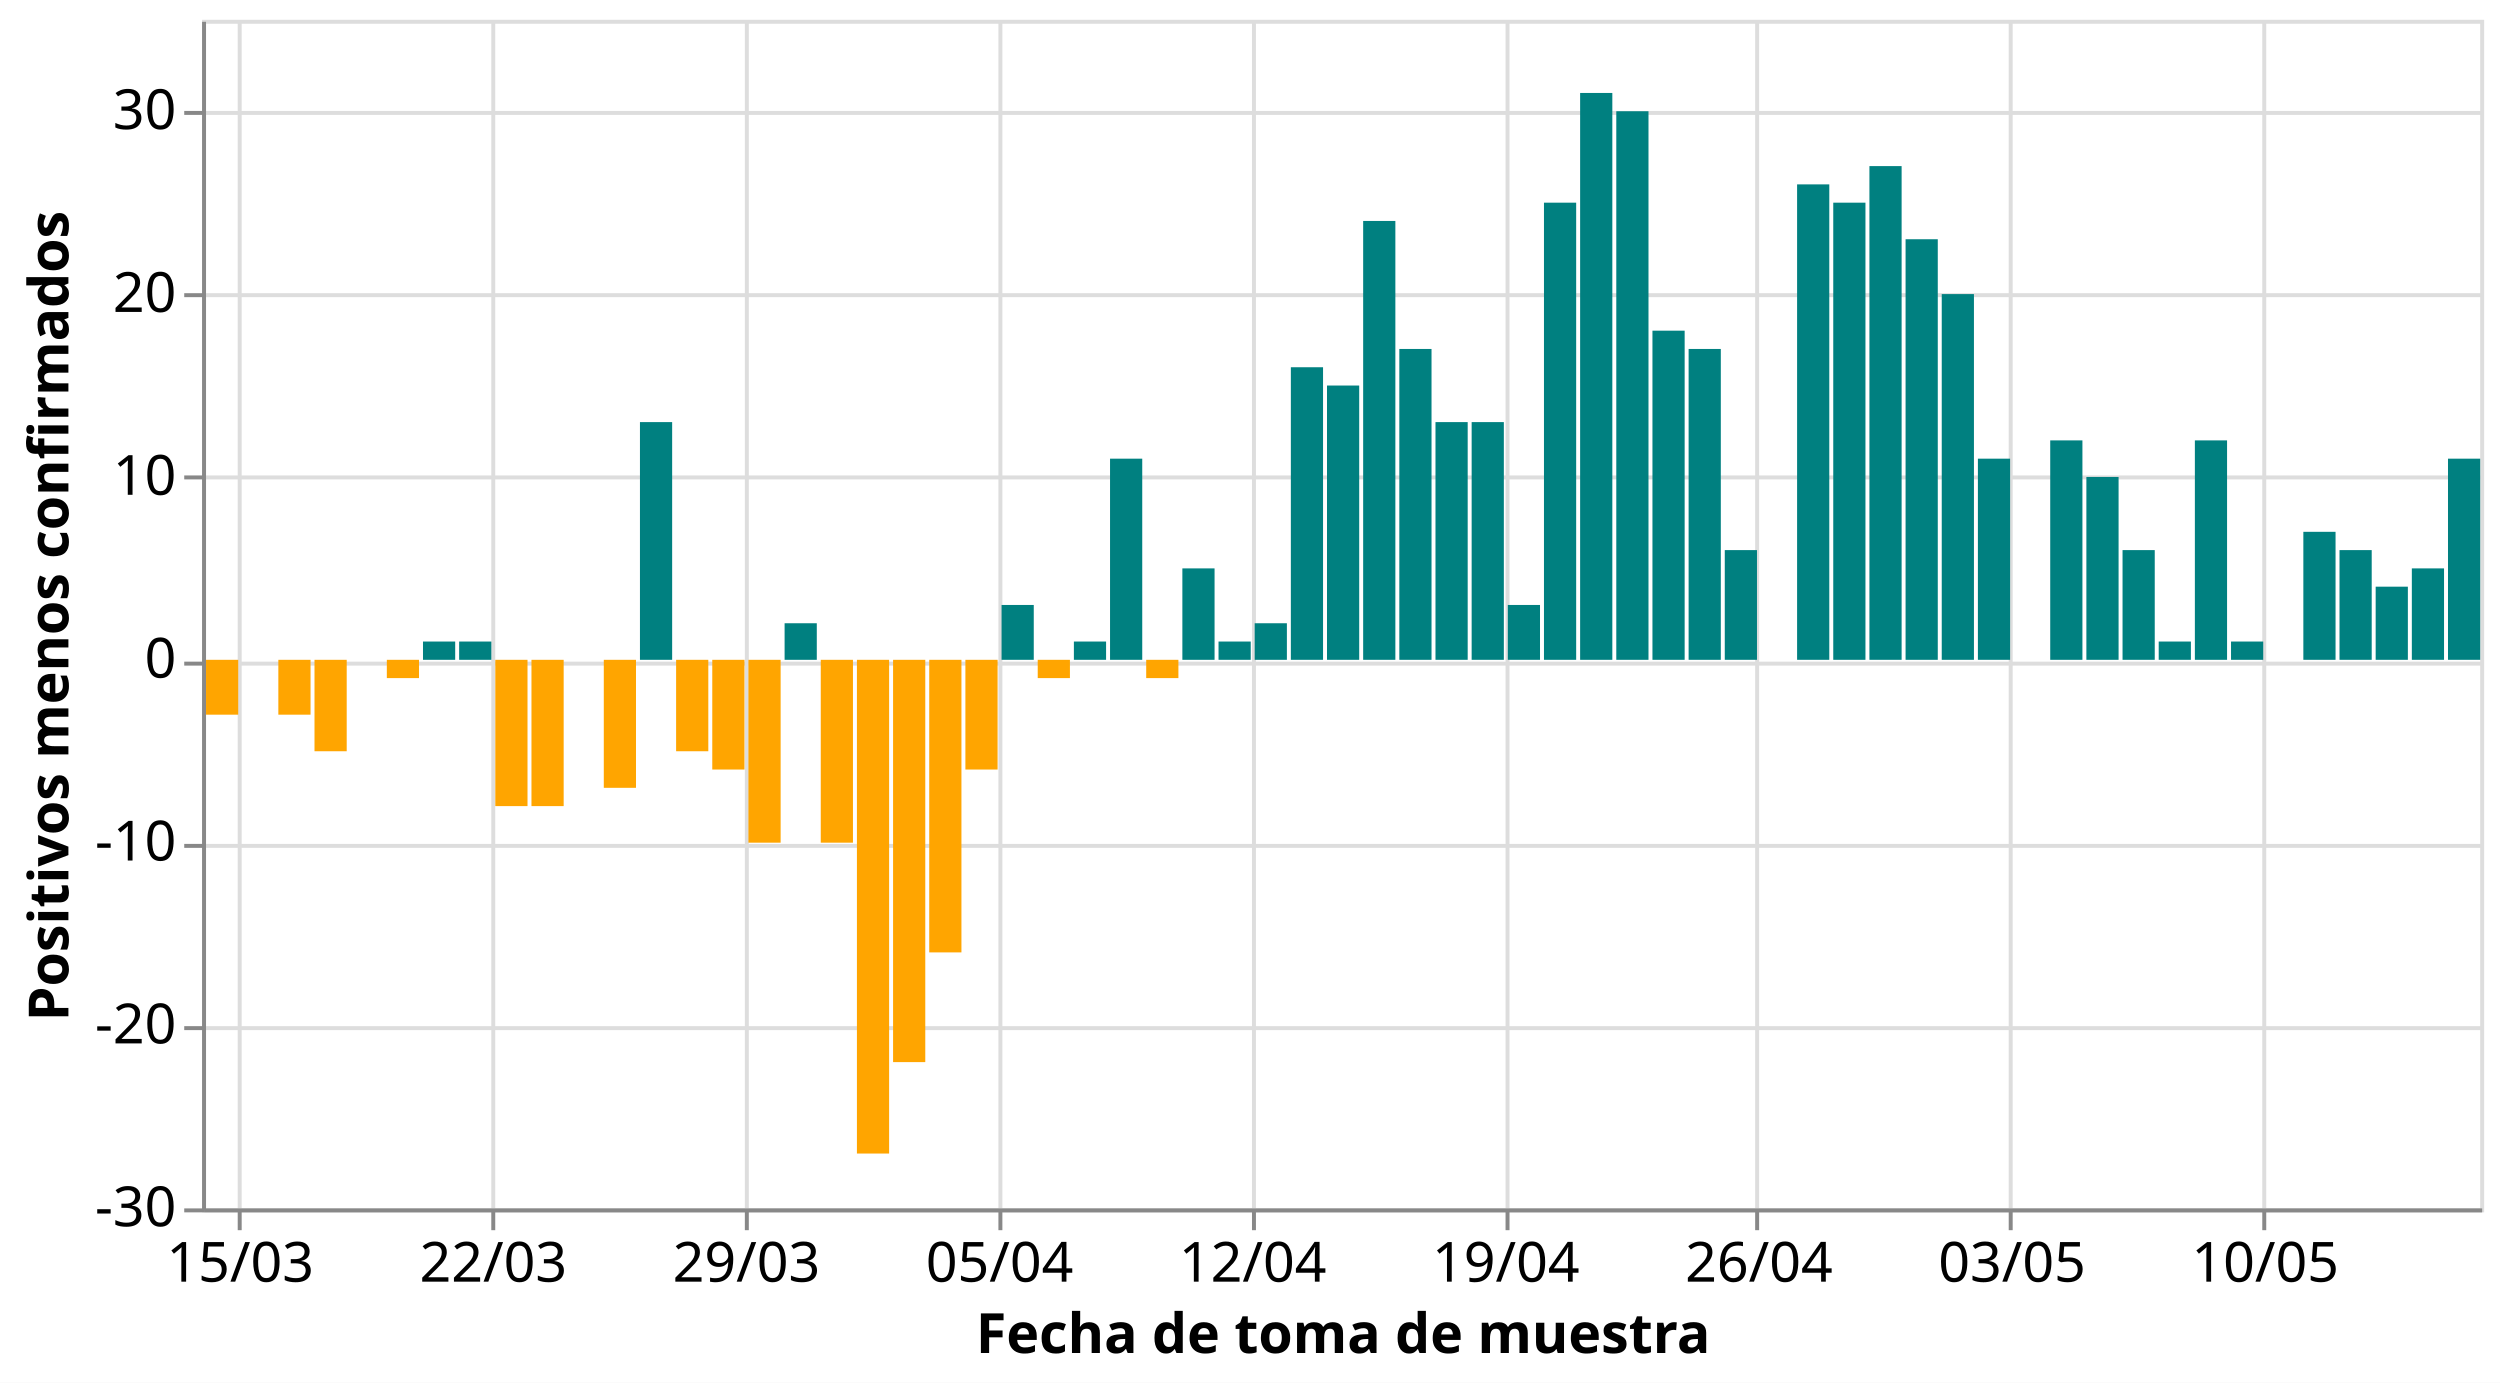
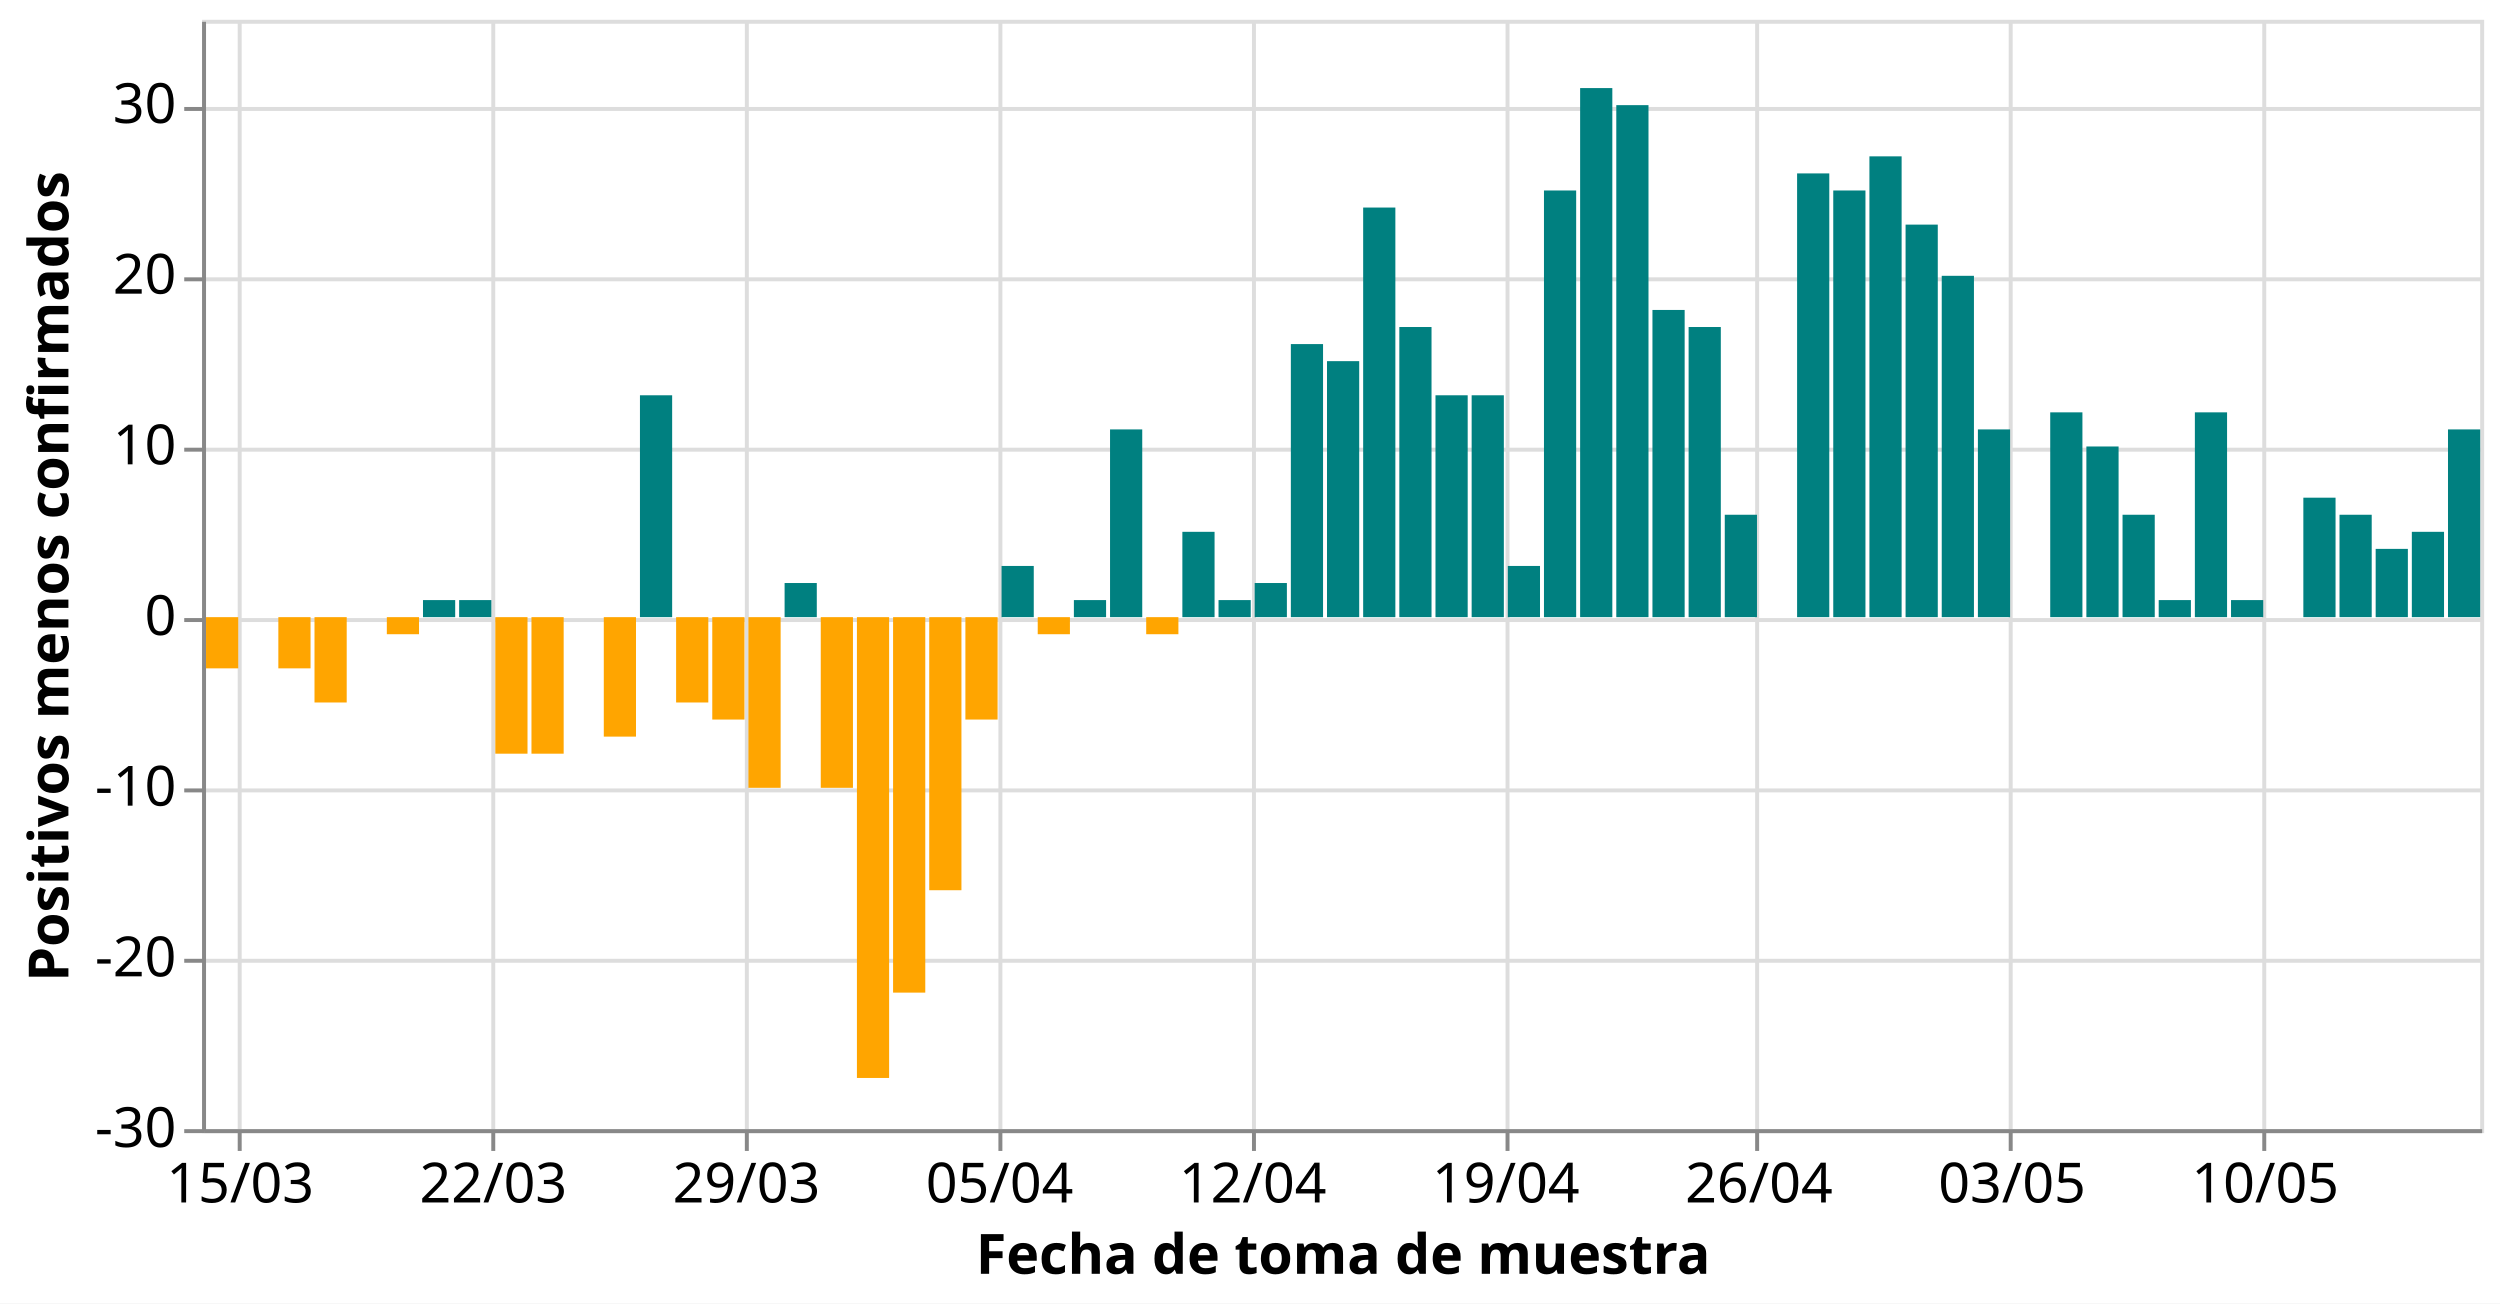
- <svg xmlns="http://www.w3.org/2000/svg" class="marks" width="631" height="349" viewBox="0 0 631 349" version="1.1">
-   <rect width="631" height="349" style="fill: white;" />
+ <svg xmlns="http://www.w3.org/2000/svg" class="marks" width="631" height="329" viewBox="0 0 631 329" version="1.1">
+   <rect width="631" height="329" style="fill: white;" />
  <g transform="translate(51,5)">
    <g class="mark-group role-frame root">
      <g transform="translate(0,0)">
-         <path class="background" d="M0.5,0.5h575v300h-575Z" style="fill: none; stroke: #ddd;" />
+         <path class="background" d="M0.5,0.5h575v280h-575Z" style="fill: none; stroke: #ddd;" />
        <g>
          <g class="mark-group role-axis">
-             <g transform="translate(0.5,300.5)">
+             <g transform="translate(0.5,280.5)">
              <path class="background" d="M0,0h0v0h0Z" style="pointer-events: none; fill: none;" />
              <g>
                <g class="mark-rule role-axis-grid" style="pointer-events: none;">
-                   <line transform="translate(9,-300)" x2="0" y2="300" style="fill: none; stroke: #ddd; stroke-width: 1; opacity: 1;" />
-                   <line transform="translate(73,-300)" x2="0" y2="300" style="fill: none; stroke: #ddd; stroke-width: 1; opacity: 1;" />
-                   <line transform="translate(137,-300)" x2="0" y2="300" style="fill: none; stroke: #ddd; stroke-width: 1; opacity: 1;" />
-                   <line transform="translate(201,-300)" x2="0" y2="300" style="fill: none; stroke: #ddd; stroke-width: 1; opacity: 1;" />
-                   <line transform="translate(265,-300)" x2="0" y2="300" style="fill: none; stroke: #ddd; stroke-width: 1; opacity: 1;" />
-                   <line transform="translate(329,-300)" x2="0" y2="300" style="fill: none; stroke: #ddd; stroke-width: 1; opacity: 1;" />
-                   <line transform="translate(392,-300)" x2="0" y2="300" style="fill: none; stroke: #ddd; stroke-width: 1; opacity: 1;" />
-                   <line transform="translate(456,-300)" x2="0" y2="300" style="fill: none; stroke: #ddd; stroke-width: 1; opacity: 1;" />
-                   <line transform="translate(520,-300)" x2="0" y2="300" style="fill: none; stroke: #ddd; stroke-width: 1; opacity: 1;" />
+                   <line transform="translate(9,-280)" x2="0" y2="280" style="fill: none; stroke: #ddd; stroke-width: 1; opacity: 1;" />
+                   <line transform="translate(73,-280)" x2="0" y2="280" style="fill: none; stroke: #ddd; stroke-width: 1; opacity: 1;" />
+                   <line transform="translate(137,-280)" x2="0" y2="280" style="fill: none; stroke: #ddd; stroke-width: 1; opacity: 1;" />
+                   <line transform="translate(201,-280)" x2="0" y2="280" style="fill: none; stroke: #ddd; stroke-width: 1; opacity: 1;" />
+                   <line transform="translate(265,-280)" x2="0" y2="280" style="fill: none; stroke: #ddd; stroke-width: 1; opacity: 1;" />
+                   <line transform="translate(329,-280)" x2="0" y2="280" style="fill: none; stroke: #ddd; stroke-width: 1; opacity: 1;" />
+                   <line transform="translate(392,-280)" x2="0" y2="280" style="fill: none; stroke: #ddd; stroke-width: 1; opacity: 1;" />
+                   <line transform="translate(456,-280)" x2="0" y2="280" style="fill: none; stroke: #ddd; stroke-width: 1; opacity: 1;" />
+                   <line transform="translate(520,-280)" x2="0" y2="280" style="fill: none; stroke: #ddd; stroke-width: 1; opacity: 1;" />
                </g>
              </g>
              <path class="foreground" d="" style="pointer-events: none; display: none; fill: none;" />
            </g>
          </g>
          <g class="mark-group role-axis">
            <g transform="translate(0.5,0.5)">
              <path class="background" d="M0,0h0v0h0Z" style="pointer-events: none; fill: none;" />
              <g>
                <g class="mark-rule role-axis-grid" style="pointer-events: none;">
-                   <line transform="translate(0,300)" x2="575" y2="0" style="fill: none; stroke: #ddd; stroke-width: 1; opacity: 1;" />
-                   <line transform="translate(0,254)" x2="575" y2="0" style="fill: none; stroke: #ddd; stroke-width: 1; opacity: 1;" />
-                   <line transform="translate(0,208)" x2="575" y2="0" style="fill: none; stroke: #ddd; stroke-width: 1; opacity: 1;" />
-                   <line transform="translate(0,162)" x2="575" y2="0" style="fill: none; stroke: #ddd; stroke-width: 1; opacity: 1;" />
-                   <line transform="translate(0,115)" x2="575" y2="0" style="fill: none; stroke: #ddd; stroke-width: 1; opacity: 1;" />
-                   <line transform="translate(0,69)" x2="575" y2="0" style="fill: none; stroke: #ddd; stroke-width: 1; opacity: 1;" />
-                   <line transform="translate(0,23)" x2="575" y2="0" style="fill: none; stroke: #ddd; stroke-width: 1; opacity: 1;" />
+                   <line transform="translate(0,280)" x2="575" y2="0" style="fill: none; stroke: #ddd; stroke-width: 1; opacity: 1;" />
+                   <line transform="translate(0,237)" x2="575" y2="0" style="fill: none; stroke: #ddd; stroke-width: 1; opacity: 1;" />
+                   <line transform="translate(0,194)" x2="575" y2="0" style="fill: none; stroke: #ddd; stroke-width: 1; opacity: 1;" />
+                   <line transform="translate(0,151)" x2="575" y2="0" style="fill: none; stroke: #ddd; stroke-width: 1; opacity: 1;" />
+                   <line transform="translate(0,108)" x2="575" y2="0" style="fill: none; stroke: #ddd; stroke-width: 1; opacity: 1;" />
+                   <line transform="translate(0,65)" x2="575" y2="0" style="fill: none; stroke: #ddd; stroke-width: 1; opacity: 1;" />
+                   <line transform="translate(0,22)" x2="575" y2="0" style="fill: none; stroke: #ddd; stroke-width: 1; opacity: 1;" />
                </g>
              </g>
              <path class="foreground" d="" style="pointer-events: none; display: none; fill: none;" />
            </g>
          </g>
          <g class="mark-group role-axis">
-             <g transform="translate(0.5,300.5)">
+             <g transform="translate(0.5,280.5)">
              <path class="background" d="M0,0h0v0h0Z" style="pointer-events: none; fill: none;" />
              <g>
                <g class="mark-rule role-axis-tick" style="pointer-events: none;">
                  <line transform="translate(9,0)" x2="0" y2="5" style="fill: none; stroke: #888; stroke-width: 1; opacity: 1;" />
                  <line transform="translate(73,0)" x2="0" y2="5" style="fill: none; stroke: #888; stroke-width: 1; opacity: 1;" />
                  <line transform="translate(137,0)" x2="0" y2="5" style="fill: none; stroke: #888; stroke-width: 1; opacity: 1;" />
                  <line transform="translate(201,0)" x2="0" y2="5" style="fill: none; stroke: #888; stroke-width: 1; opacity: 1;" />
                  <line transform="translate(265,0)" x2="0" y2="5" style="fill: none; stroke: #888; stroke-width: 1; opacity: 1;" />
                  <line transform="translate(329,0)" x2="0" y2="5" style="fill: none; stroke: #888; stroke-width: 1; opacity: 1;" />
                  <line transform="translate(392,0)" x2="0" y2="5" style="fill: none; stroke: #888; stroke-width: 1; opacity: 1;" />
                  <line transform="translate(456,0)" x2="0" y2="5" style="fill: none; stroke: #888; stroke-width: 1; opacity: 1;" />
                  <line transform="translate(520,0)" x2="0" y2="5" style="fill: none; stroke: #888; stroke-width: 1; opacity: 1;" />
                </g>
                <g class="mark-text role-axis-label" style="pointer-events: none;">
                  <text text-anchor="middle" transform="translate(9.126984,18)" style="font-family: sans-serif; font-size: 14px; fill: #000; opacity: 1;">15/03</text>
                  <text text-anchor="middle" transform="translate(73.01587,18)" style="font-family: sans-serif; font-size: 14px; fill: #000; opacity: 1;">22/03</text>
                  <text text-anchor="middle" transform="translate(136.9048,18)" style="font-family: sans-serif; font-size: 14px; fill: #000; opacity: 1;">29/03</text>
                  <text text-anchor="middle" transform="translate(200.7937,18)" style="font-family: sans-serif; font-size: 14px; fill: #000; opacity: 1;">05/04</text>
                  <text text-anchor="middle" transform="translate(264.6825,18)" style="font-family: sans-serif; font-size: 14px; fill: #000; opacity: 1;">12/04</text>
                  <text text-anchor="middle" transform="translate(328.5714,18)" style="font-family: sans-serif; font-size: 14px; fill: #000; opacity: 1;">19/04</text>
                  <text text-anchor="middle" transform="translate(392.4603,18)" style="font-family: sans-serif; font-size: 14px; fill: #000; opacity: 1;">26/04</text>
                  <text text-anchor="middle" transform="translate(456.3492,18)" style="font-family: sans-serif; font-size: 14px; fill: #000; opacity: 1;">03/05</text>
                  <text text-anchor="middle" transform="translate(520.2381,18)" style="font-family: sans-serif; font-size: 14px; fill: #000; opacity: 1;">10/05</text>
                </g>
                <g class="mark-rule role-axis-domain" style="pointer-events: none;">
                  <line transform="translate(0,0)" x2="575" y2="0" style="fill: none; stroke: #888; stroke-width: 1; opacity: 1;" />
                </g>
                <g class="mark-text role-axis-title" style="pointer-events: none;">
                  <text text-anchor="middle" transform="translate(287.5,36)" style="font-family: sans-serif; font-size: 14px; font-weight: bold; fill: #000; opacity: 1;">Fecha de toma de muestra</text>
                </g>
              </g>
              <path class="foreground" d="" style="pointer-events: none; display: none; fill: none;" />
            </g>
          </g>
          <g class="mark-group role-axis">
            <g transform="translate(0.5,0.5)">
              <path class="background" d="M0,0h0v0h0Z" style="pointer-events: none; fill: none;" />
              <g>
                <g class="mark-rule role-axis-tick" style="pointer-events: none;">
-                   <line transform="translate(0,300)" x2="-5" y2="0" style="fill: none; stroke: #888; stroke-width: 1; opacity: 1;" />
-                   <line transform="translate(0,254)" x2="-5" y2="0" style="fill: none; stroke: #888; stroke-width: 1; opacity: 1;" />
-                   <line transform="translate(0,208)" x2="-5" y2="0" style="fill: none; stroke: #888; stroke-width: 1; opacity: 1;" />
-                   <line transform="translate(0,162)" x2="-5" y2="0" style="fill: none; stroke: #888; stroke-width: 1; opacity: 1;" />
-                   <line transform="translate(0,115)" x2="-5" y2="0" style="fill: none; stroke: #888; stroke-width: 1; opacity: 1;" />
-                   <line transform="translate(0,69)" x2="-5" y2="0" style="fill: none; stroke: #888; stroke-width: 1; opacity: 1;" />
-                   <line transform="translate(0,23)" x2="-5" y2="0" style="fill: none; stroke: #888; stroke-width: 1; opacity: 1;" />
+                   <line transform="translate(0,280)" x2="-5" y2="0" style="fill: none; stroke: #888; stroke-width: 1; opacity: 1;" />
+                   <line transform="translate(0,237)" x2="-5" y2="0" style="fill: none; stroke: #888; stroke-width: 1; opacity: 1;" />
+                   <line transform="translate(0,194)" x2="-5" y2="0" style="fill: none; stroke: #888; stroke-width: 1; opacity: 1;" />
+                   <line transform="translate(0,151)" x2="-5" y2="0" style="fill: none; stroke: #888; stroke-width: 1; opacity: 1;" />
+                   <line transform="translate(0,108)" x2="-5" y2="0" style="fill: none; stroke: #888; stroke-width: 1; opacity: 1;" />
+                   <line transform="translate(0,65)" x2="-5" y2="0" style="fill: none; stroke: #888; stroke-width: 1; opacity: 1;" />
+                   <line transform="translate(0,22)" x2="-5" y2="0" style="fill: none; stroke: #888; stroke-width: 1; opacity: 1;" />
                </g>
                <g class="mark-text role-axis-label" style="pointer-events: none;">
-                   <text text-anchor="end" transform="translate(-7,304)" style="font-family: sans-serif; font-size: 14px; fill: #000; opacity: 1;">-30</text>
-                   <text text-anchor="end" transform="translate(-7,257.8462)" style="font-family: sans-serif; font-size: 14px; fill: #000; opacity: 1;">-20</text>
-                   <text text-anchor="end" transform="translate(-7,211.6923)" style="font-family: sans-serif; font-size: 14px; fill: #000; opacity: 1;">-10</text>
-                   <text text-anchor="end" transform="translate(-7,165.5385)" style="font-family: sans-serif; font-size: 14px; fill: #000; opacity: 1;">0</text>
-                   <text text-anchor="end" transform="translate(-7,119.3846)" style="font-family: sans-serif; font-size: 14px; fill: #000; opacity: 1;">10</text>
-                   <text text-anchor="end" transform="translate(-7,73.23077)" style="font-family: sans-serif; font-size: 14px; fill: #000; opacity: 1;">20</text>
-                   <text text-anchor="end" transform="translate(-7,27.07692)" style="font-family: sans-serif; font-size: 14px; fill: #000; opacity: 1;">30</text>
+                   <text text-anchor="end" transform="translate(-7,284)" style="font-family: sans-serif; font-size: 14px; fill: #000; opacity: 1;">-30</text>
+                   <text text-anchor="end" transform="translate(-7,240.9231)" style="font-family: sans-serif; font-size: 14px; fill: #000; opacity: 1;">-20</text>
+                   <text text-anchor="end" transform="translate(-7,197.8462)" style="font-family: sans-serif; font-size: 14px; fill: #000; opacity: 1;">-10</text>
+                   <text text-anchor="end" transform="translate(-7,154.7692)" style="font-family: sans-serif; font-size: 14px; fill: #000; opacity: 1;">0</text>
+                   <text text-anchor="end" transform="translate(-7,111.6923)" style="font-family: sans-serif; font-size: 14px; fill: #000; opacity: 1;">10</text>
+                   <text text-anchor="end" transform="translate(-7,68.61538)" style="font-family: sans-serif; font-size: 14px; fill: #000; opacity: 1;">20</text>
+                   <text text-anchor="end" transform="translate(-7,25.53846)" style="font-family: sans-serif; font-size: 14px; fill: #000; opacity: 1;">30</text>
                </g>
                <g class="mark-rule role-axis-domain" style="pointer-events: none;">
-                   <line transform="translate(0,300)" x2="0" y2="-300" style="fill: none; stroke: #888; stroke-width: 1; opacity: 1;" />
+                   <line transform="translate(0,280)" x2="0" y2="-280" style="fill: none; stroke: #888; stroke-width: 1; opacity: 1;" />
                </g>
                <g class="mark-text role-axis-title" style="pointer-events: none;">
-                   <text text-anchor="middle" transform="translate(-31.23438,150) rotate(-90) translate(0,-3)" style="font-family: sans-serif; font-size: 14px; font-weight: bold; fill: #000; opacity: 1;">Positivos menos confirmados</text>
+                   <text text-anchor="middle" transform="translate(-31.23438,140) rotate(-90) translate(0,-3)" style="font-family: sans-serif; font-size: 14px; font-weight: bold; fill: #000; opacity: 1;">Positivos menos confirmados</text>
                </g>
              </g>
              <path class="foreground" d="" style="pointer-events: none; display: none; fill: none;" />
            </g>
          </g>
          <g class="mark-rect role-mark marks">
-             <path d="M1,161.538h8.127v13.846h-8.127Z" style="fill: orange;" />
-             <path d="M19.254,161.538h8.127v13.846h-8.127Z" style="fill: orange;" />
-             <path d="M28.381,161.538h8.127v23.077h-8.127Z" style="fill: orange;" />
-             <path d="M37.508,161.538h8.127v0h-8.127Z" style="fill: teal;" />
-             <path d="M46.635,161.538h8.127v4.615h-8.127Z" style="fill: orange;" />
-             <path d="M55.762,156.923h8.127v4.615h-8.127Z" style="fill: teal;" />
-             <path d="M64.889,156.923h8.127v4.615h-8.127Z" style="fill: teal;" />
-             <path d="M74.016,161.538h8.127v36.923h-8.127Z" style="fill: orange;" />
-             <path d="M83.143,161.538h8.127v36.923h-8.127Z" style="fill: orange;" />
-             <path d="M92.27,161.538h8.127v0h-8.127Z" style="fill: teal;" />
-             <path d="M101.397,161.538h8.127v32.308h-8.127Z" style="fill: orange;" />
-             <path d="M110.524,101.538h8.127v60h-8.127Z" style="fill: teal;" />
-             <path d="M119.651,161.538h8.127v23.077h-8.127Z" style="fill: orange;" />
-             <path d="M128.778,161.538h8.127v27.692h-8.127Z" style="fill: orange;" />
-             <path d="M137.905,161.538h8.127v46.154h-8.127Z" style="fill: orange;" />
-             <path d="M147.032,152.308h8.127v9.231h-8.127Z" style="fill: teal;" />
-             <path d="M156.159,161.538h8.127v46.154h-8.127Z" style="fill: orange;" />
-             <path d="M165.286,161.538h8.127v124.615h-8.127Z" style="fill: orange;" />
-             <path d="M174.413,161.538h8.127v101.538h-8.127Z" style="fill: orange;" />
-             <path d="M183.54,161.538h8.127v73.846h-8.127Z" style="fill: orange;" />
-             <path d="M192.667,161.538h8.127v27.692h-8.127Z" style="fill: orange;" />
-             <path d="M201.794,147.692h8.127v13.846h-8.127Z" style="fill: teal;" />
-             <path d="M210.921,161.538h8.127v4.615h-8.127Z" style="fill: orange;" />
-             <path d="M220.048,156.923h8.127v4.615h-8.127Z" style="fill: teal;" />
-             <path d="M229.175,110.769h8.127v50.769h-8.127Z" style="fill: teal;" />
-             <path d="M238.302,161.538h8.127v4.615h-8.127Z" style="fill: orange;" />
-             <path d="M247.429,138.462h8.127v23.077h-8.127Z" style="fill: teal;" />
-             <path d="M256.556,156.923h8.127v4.615h-8.127Z" style="fill: teal;" />
-             <path d="M265.683,152.308h8.127v9.231h-8.127Z" style="fill: teal;" />
-             <path d="M274.81,87.692h8.127v73.846h-8.127Z" style="fill: teal;" />
-             <path d="M283.937,92.308h8.127v69.231h-8.127Z" style="fill: teal;" />
-             <path d="M293.063,50.769h8.127v110.769h-8.127Z" style="fill: teal;" />
-             <path d="M302.19,83.077h8.127v78.462h-8.127Z" style="fill: teal;" />
-             <path d="M311.317,101.538h8.127v60h-8.127Z" style="fill: teal;" />
-             <path d="M320.444,101.538h8.127v60h-8.127Z" style="fill: teal;" />
-             <path d="M329.571,147.692h8.127v13.846h-8.127Z" style="fill: teal;" />
-             <path d="M338.698,46.154h8.127v115.385h-8.127Z" style="fill: teal;" />
-             <path d="M347.825,18.462h8.127v143.077h-8.127Z" style="fill: teal;" />
-             <path d="M356.952,23.077h8.127v138.462h-8.127Z" style="fill: teal;" />
-             <path d="M366.079,78.462h8.127v83.077h-8.127Z" style="fill: teal;" />
-             <path d="M375.206,83.077h8.127v78.462h-8.127Z" style="fill: teal;" />
-             <path d="M384.333,133.846h8.127v27.692h-8.127Z" style="fill: teal;" />
-             <path d="M402.587,41.538h8.127v120h-8.127Z" style="fill: teal;" />
-             <path d="M411.714,46.154h8.127v115.385h-8.127Z" style="fill: teal;" />
-             <path d="M420.841,36.923h8.127v124.615h-8.127Z" style="fill: teal;" />
-             <path d="M429.968,55.385h8.127v106.154h-8.127Z" style="fill: teal;" />
-             <path d="M439.095,69.231h8.127v92.308h-8.127Z" style="fill: teal;" />
-             <path d="M448.222,110.769h8.127v50.769h-8.127Z" style="fill: teal;" />
-             <path d="M457.349,161.538h8.127v0h-8.127Z" style="fill: teal;" />
-             <path d="M466.476,106.154h8.127v55.385h-8.127Z" style="fill: teal;" />
-             <path d="M475.603,115.385h8.127v46.154h-8.127Z" style="fill: teal;" />
-             <path d="M484.73,133.846h8.127v27.692h-8.127Z" style="fill: teal;" />
-             <path d="M493.857,156.923h8.127v4.615h-8.127Z" style="fill: teal;" />
-             <path d="M502.984,106.154h8.127v55.385h-8.127Z" style="fill: teal;" />
-             <path d="M512.111,156.923h8.127v4.615h-8.127Z" style="fill: teal;" />
-             <path d="M530.365,129.231h8.127v32.308h-8.127Z" style="fill: teal;" />
-             <path d="M539.492,133.846h8.127v27.692h-8.127Z" style="fill: teal;" />
-             <path d="M548.619,143.077h8.127v18.462h-8.127Z" style="fill: teal;" />
-             <path d="M557.746,138.462h8.127v23.077h-8.127Z" style="fill: teal;" />
-             <path d="M566.873,110.769h8.127v50.769h-8.127Z" style="fill: teal;" />
+             <path d="M1,150.769h8.127v12.923h-8.127Z" style="fill: orange;" />
+             <path d="M19.254,150.769h8.127v12.923h-8.127Z" style="fill: orange;" />
+             <path d="M28.381,150.769h8.127v21.538h-8.127Z" style="fill: orange;" />
+             <path d="M37.508,150.769h8.127v0h-8.127Z" style="fill: teal;" />
+             <path d="M46.635,150.769h8.127v4.308h-8.127Z" style="fill: orange;" />
+             <path d="M55.762,146.462h8.127v4.308h-8.127Z" style="fill: teal;" />
+             <path d="M64.889,146.462h8.127v4.308h-8.127Z" style="fill: teal;" />
+             <path d="M74.016,150.769h8.127v34.462h-8.127Z" style="fill: orange;" />
+             <path d="M83.143,150.769h8.127v34.462h-8.127Z" style="fill: orange;" />
+             <path d="M92.27,150.769h8.127v0h-8.127Z" style="fill: teal;" />
+             <path d="M101.397,150.769h8.127v30.154h-8.127Z" style="fill: orange;" />
+             <path d="M110.524,94.769h8.127v56h-8.127Z" style="fill: teal;" />
+             <path d="M119.651,150.769h8.127v21.538h-8.127Z" style="fill: orange;" />
+             <path d="M128.778,150.769h8.127v25.846h-8.127Z" style="fill: orange;" />
+             <path d="M137.905,150.769h8.127v43.077h-8.127Z" style="fill: orange;" />
+             <path d="M147.032,142.154h8.127v8.615h-8.127Z" style="fill: teal;" />
+             <path d="M156.159,150.769h8.127v43.077h-8.127Z" style="fill: orange;" />
+             <path d="M165.286,150.769h8.127v116.308h-8.127Z" style="fill: orange;" />
+             <path d="M174.413,150.769h8.127v94.769h-8.127Z" style="fill: orange;" />
+             <path d="M183.54,150.769h8.127v68.923h-8.127Z" style="fill: orange;" />
+             <path d="M192.667,150.769h8.127v25.846h-8.127Z" style="fill: orange;" />
+             <path d="M201.794,137.846h8.127v12.923h-8.127Z" style="fill: teal;" />
+             <path d="M210.921,150.769h8.127v4.308h-8.127Z" style="fill: orange;" />
+             <path d="M220.048,146.462h8.127v4.308h-8.127Z" style="fill: teal;" />
+             <path d="M229.175,103.385h8.127v47.385h-8.127Z" style="fill: teal;" />
+             <path d="M238.302,150.769h8.127v4.308h-8.127Z" style="fill: orange;" />
+             <path d="M247.429,129.231h8.127v21.538h-8.127Z" style="fill: teal;" />
+             <path d="M256.556,146.462h8.127v4.308h-8.127Z" style="fill: teal;" />
+             <path d="M265.683,142.154h8.127v8.615h-8.127Z" style="fill: teal;" />
+             <path d="M274.81,81.846h8.127v68.923h-8.127Z" style="fill: teal;" />
+             <path d="M283.937,86.154h8.127v64.615h-8.127Z" style="fill: teal;" />
+             <path d="M293.063,47.385h8.127v103.385h-8.127Z" style="fill: teal;" />
+             <path d="M302.19,77.538h8.127v73.231h-8.127Z" style="fill: teal;" />
+             <path d="M311.317,94.769h8.127v56h-8.127Z" style="fill: teal;" />
+             <path d="M320.444,94.769h8.127v56h-8.127Z" style="fill: teal;" />
+             <path d="M329.571,137.846h8.127v12.923h-8.127Z" style="fill: teal;" />
+             <path d="M338.698,43.077h8.127v107.692h-8.127Z" style="fill: teal;" />
+             <path d="M347.825,17.231h8.127v133.538h-8.127Z" style="fill: teal;" />
+             <path d="M356.952,21.538h8.127v129.231h-8.127Z" style="fill: teal;" />
+             <path d="M366.079,73.231h8.127v77.538h-8.127Z" style="fill: teal;" />
+             <path d="M375.206,77.538h8.127v73.231h-8.127Z" style="fill: teal;" />
+             <path d="M384.333,124.923h8.127v25.846h-8.127Z" style="fill: teal;" />
+             <path d="M402.587,38.769h8.127v112h-8.127Z" style="fill: teal;" />
+             <path d="M411.714,43.077h8.127v107.692h-8.127Z" style="fill: teal;" />
+             <path d="M420.841,34.462h8.127v116.308h-8.127Z" style="fill: teal;" />
+             <path d="M429.968,51.692h8.127v99.077h-8.127Z" style="fill: teal;" />
+             <path d="M439.095,64.615h8.127v86.154h-8.127Z" style="fill: teal;" />
+             <path d="M448.222,103.385h8.127v47.385h-8.127Z" style="fill: teal;" />
+             <path d="M457.349,150.769h8.127v0h-8.127Z" style="fill: teal;" />
+             <path d="M466.476,99.077h8.127v51.692h-8.127Z" style="fill: teal;" />
+             <path d="M475.603,107.692h8.127v43.077h-8.127Z" style="fill: teal;" />
+             <path d="M484.73,124.923h8.127v25.846h-8.127Z" style="fill: teal;" />
+             <path d="M493.857,146.462h8.127v4.308h-8.127Z" style="fill: teal;" />
+             <path d="M502.984,99.077h8.127v51.692h-8.127Z" style="fill: teal;" />
+             <path d="M512.111,146.462h8.127v4.308h-8.127Z" style="fill: teal;" />
+             <path d="M530.365,120.615h8.127v30.154h-8.127Z" style="fill: teal;" />
+             <path d="M539.492,124.923h8.127v25.846h-8.127Z" style="fill: teal;" />
+             <path d="M548.619,133.538h8.127v17.231h-8.127Z" style="fill: teal;" />
+             <path d="M557.746,129.231h8.127v21.538h-8.127Z" style="fill: teal;" />
+             <path d="M566.873,103.385h8.127v47.385h-8.127Z" style="fill: teal;" />
          </g>
        </g>
        <path class="foreground" d="" style="display: none; fill: none;" />
      </g>
    </g>
  </g>
</svg>
